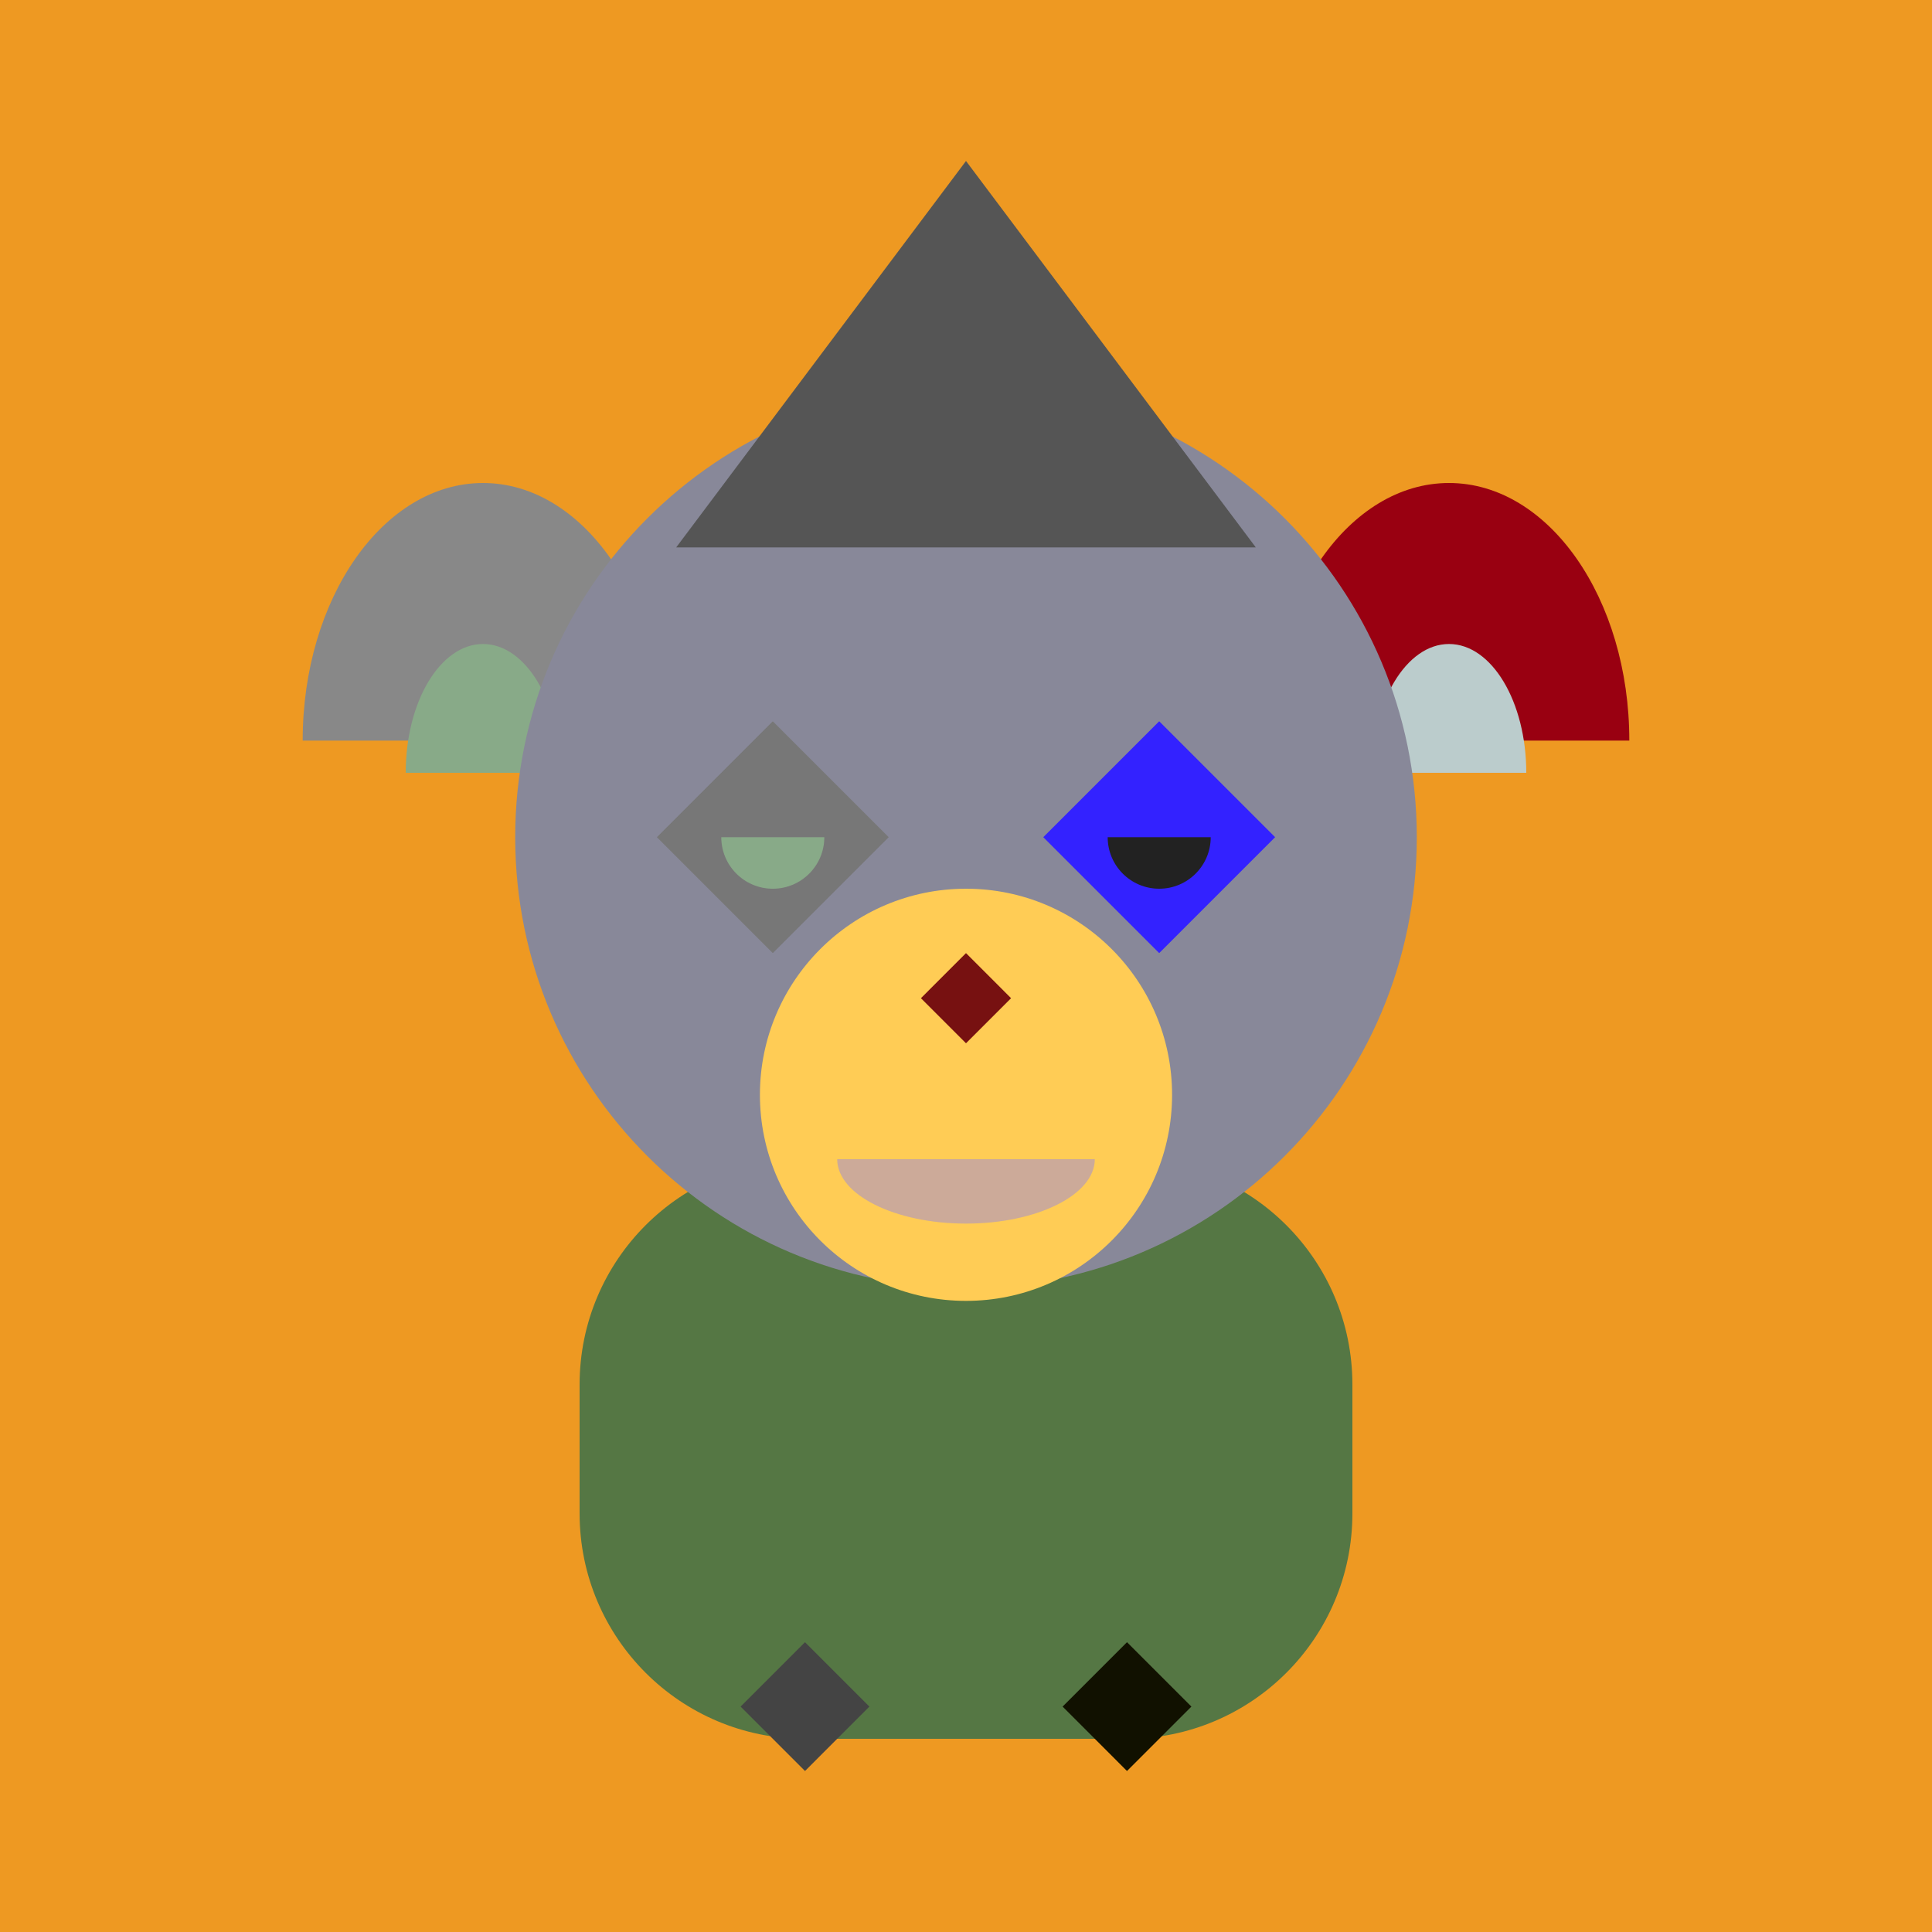
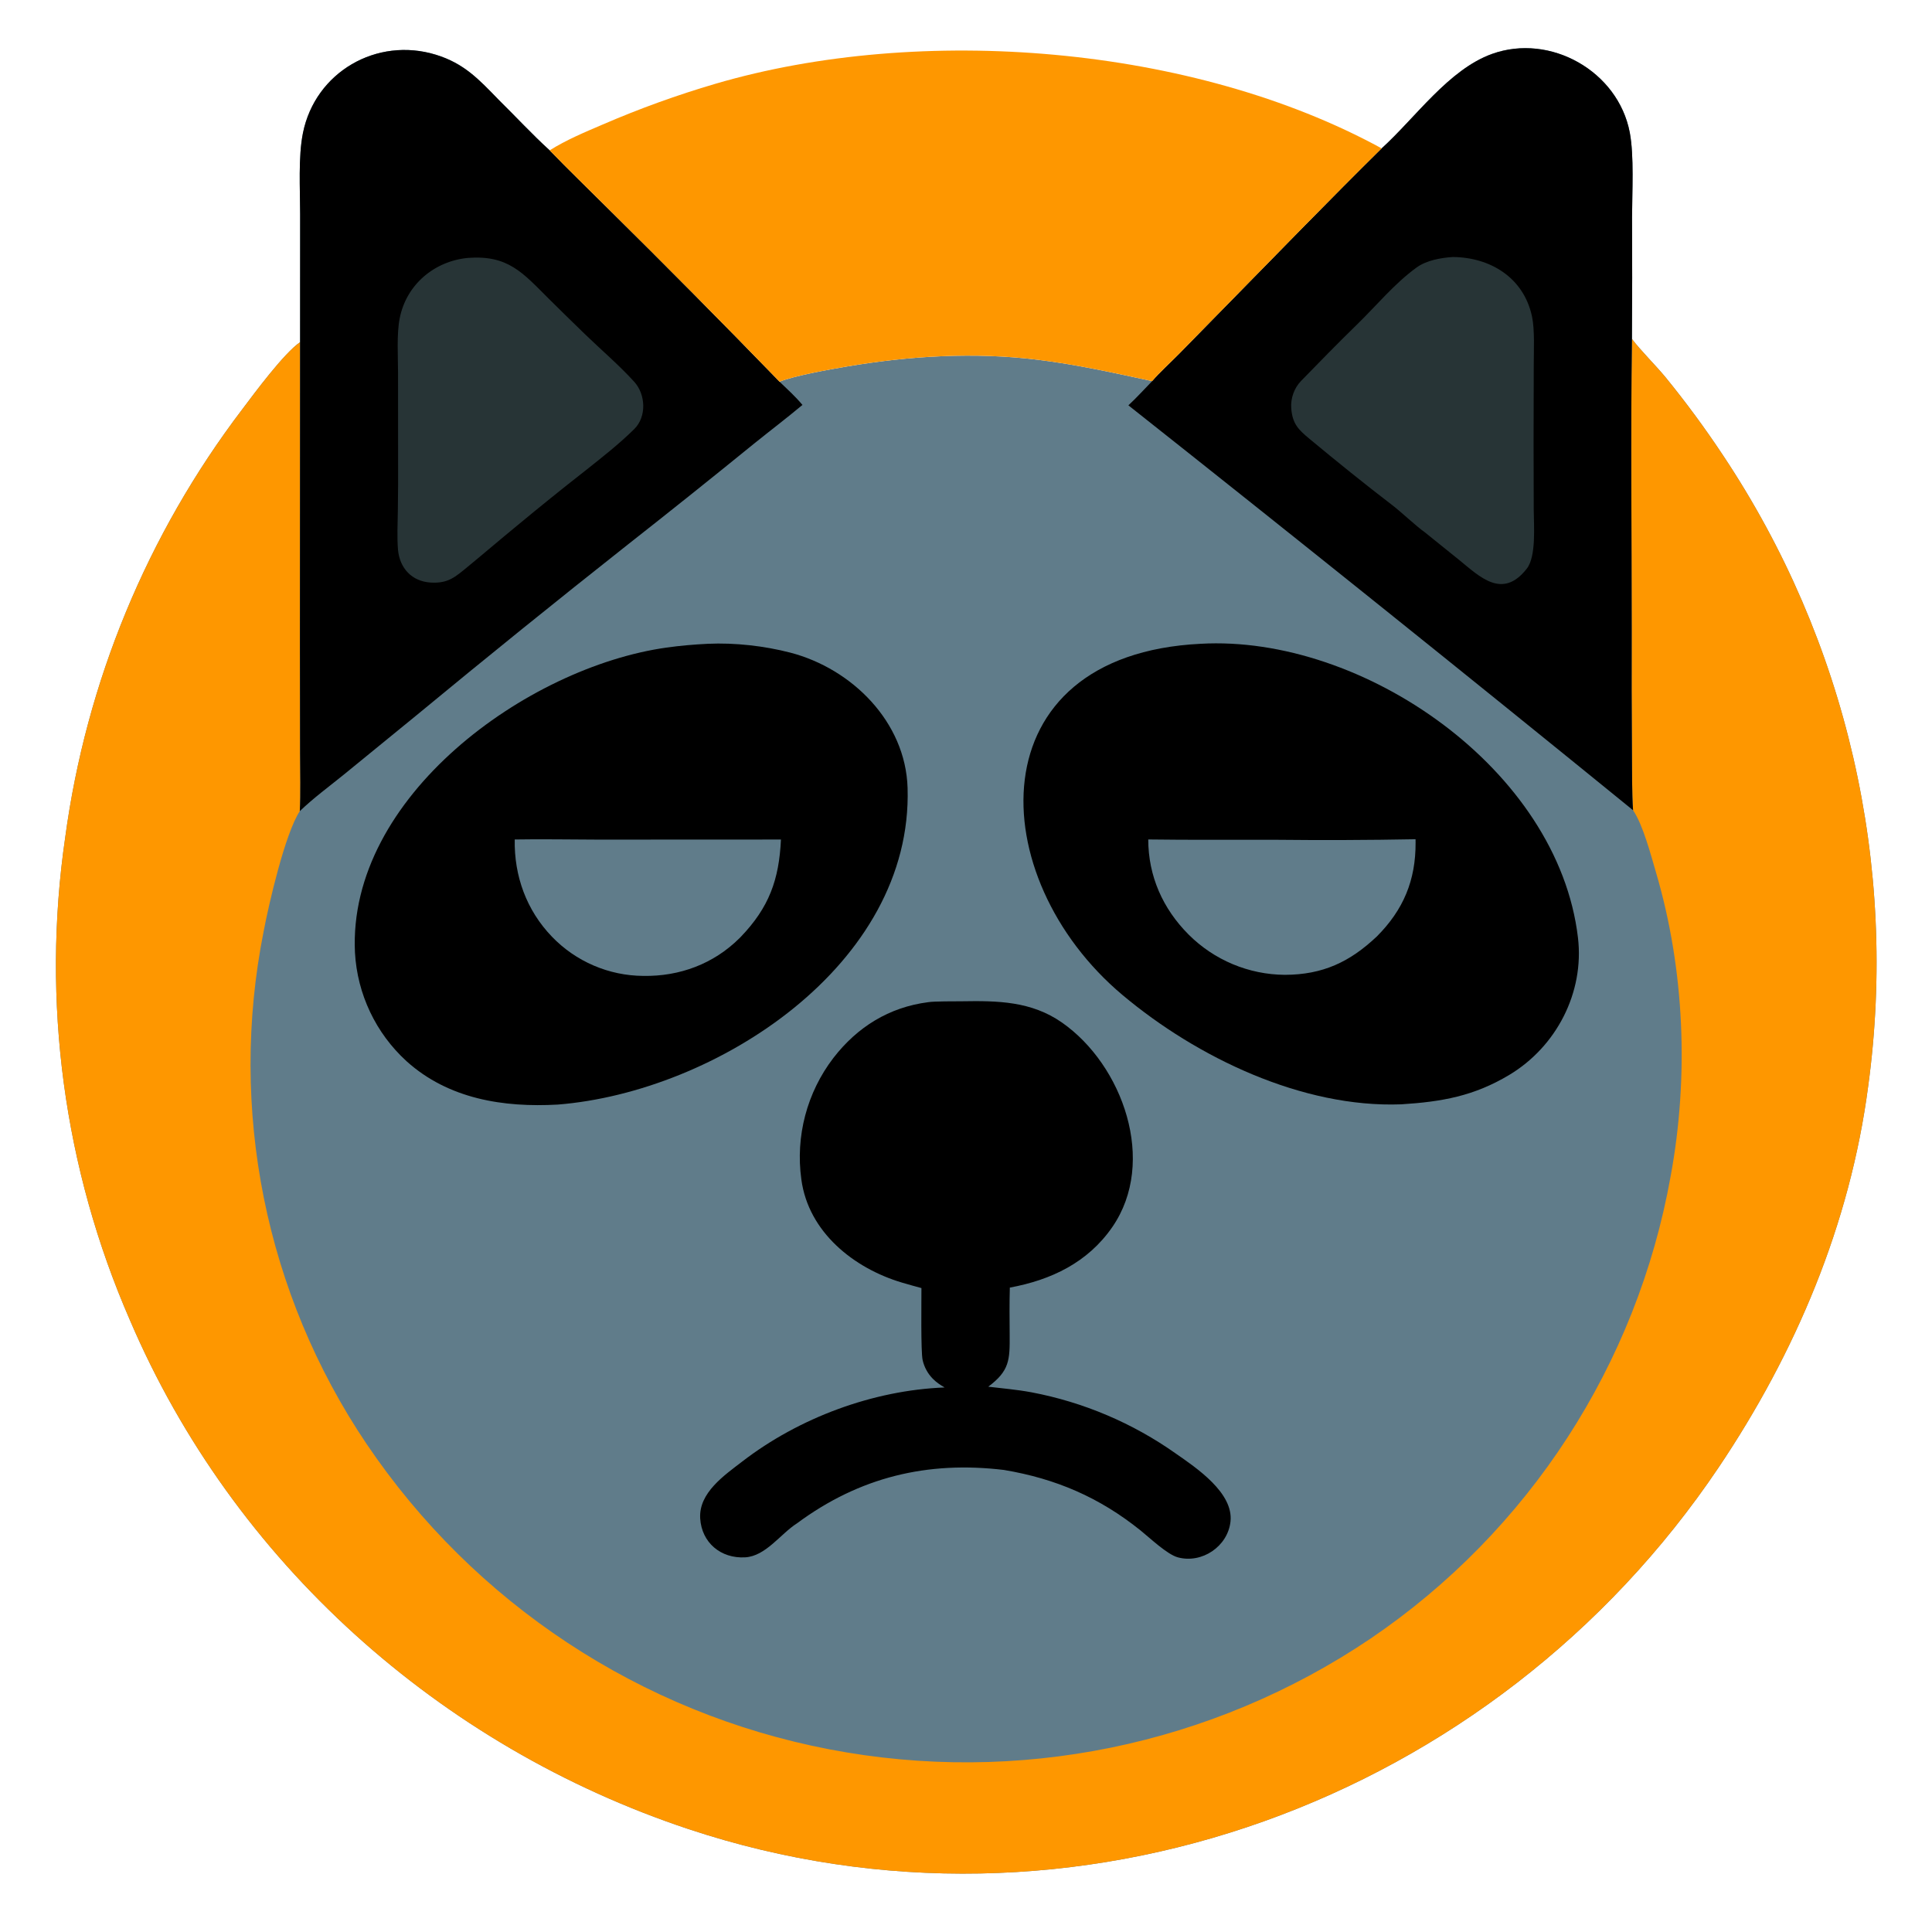
- <svg xmlns="http://www.w3.org/2000/svg" viewBox="0 0 300 300">
-   <rect width="100%" height="100%" fill="#EE9922" />
-   <rect x="90" y="180" width="120" height="90" rx="35" fill="#557744" />
-   <path d="M47 115 A 28 40 0 0 1 103 115" fill="#888888" />
-   <path d="M197 115 A 28 40 0 0 1 253 115" fill="#990011" />
-   <path d="M63 120 A 12 20 0 0 1 87 120" fill="#88AA88" />
-   <path d="M213 120 A 12 20 0 0 1 237 120" fill="#BBCCCC" />
-   <circle cx="150" cy="130" r="70" fill="#888899" />
-   <polygon points="150,25 105,85 195,85" fill="#555555" />
-   <polygon points="120,112 138,130 120,148 102,130" fill="#777777" />
-   <polygon points="180,112 198,130 180,148 162,130" fill="#3322FF" />
-   <path d="M112 130 A 8 8 0 0 0 128 130" fill="#88AA88" />
-   <path d="M172 130 A 8 8 0 0 0 188 130" fill="#222222" />
-   <circle cx="150" cy="170" r="32" fill="#FFCC55" />
-   <polygon points="150,148 157,155 150,162 143,155" fill="#771111" />
-   <path d="M130 180 A 20 10 0 0 0 170 180" fill="#CCAA99" />
-   <polygon points="125,255 135,265 125,275 115,265" fill="#444444" />
-   <polygon points="175,255 185,265 175,275 165,265" fill="#111100" />
+ <svg xmlns="http://www.w3.org/2000/svg" height="1024" preserveAspectRatio="none" style="display: block;" version="1.1" viewBox="0 0 2048 2048" width="1024">
+   <path d="M 0 0 L 2048 0 L 2048 2048 L 0 2048 L 0 0 z" fill="none" transform="translate(0,0)" />
+   <path d="M 1464.6 157.285 C 1500.45 124.784 1535.63 73.692 1581.55 57.179 C 1643.36 34.954 1715.23 75.478 1727.62 140.402 C 1732.33 165.187 1730.1 203.898 1730.04 230.016 C 1730.27 273.091 1730.24 316.167 1729.93 359.242 L 1730.59 360.127 C 1739.09 371.367 1754.91 387.138 1765.1 399.378 C 1786.9 426.066 1807.35 453.821 1826.39 482.538 C 1957.56 679.281 2012.31 917.173 1980.35 1151.46 C 1961.16 1297.98 1903.13 1434.68 1821.68 1555.74 C 1583.84 1909.23 1137.96 2074.49 730.006 1938.96 C 466.043 1851.27 247.165 1655.39 137.815 1399.59 C 67.621 1238.74 43.823 1061.46 69.111 887.793 C 91.346 722.885 155.965 566.56 256.66 434.085 C 269.859 416.54 300.889 374.554 318.12 362.688 L 318.157 226.905 C 318.145 200.569 316.025 166.298 321.147 140.93 C 334.176 76.408 399.32 38.781 461.989 57.998 C 491.834 67.15 507.418 83.921 528.535 105.711 C 546.237 123.114 564.354 142.753 582.67 159.352 C 602.442 179.927 623.243 199.822 643.457 220.019 C 705.085 280.881 766.046 342.416 826.328 404.613 C 841.925 398.251 880.361 391.458 897.608 388.527 C 964.481 377.163 1033.19 373.068 1100.66 381.425 C 1141.37 386.467 1181.27 395.314 1221.32 404.016 C 1229.3 394.683 1240.56 384.513 1249.39 375.576 L 1301.66 322.232 C 1355.06 267.776 1410.37 210.808 1464.6 157.285 z" fill="rgb(96,124,138)" transform="translate(0,0)" />
+   <path d="M 1729.93 359.242 L 1730.59 360.127 C 1739.09 371.367 1754.91 387.138 1765.1 399.378 C 1786.9 426.066 1807.35 453.821 1826.39 482.538 C 1957.56 679.281 2012.31 917.173 1980.35 1151.46 C 1961.16 1297.98 1903.13 1434.68 1821.68 1555.74 C 1583.84 1909.23 1137.96 2074.49 730.006 1938.96 C 466.043 1851.27 247.165 1655.39 137.815 1399.59 C 67.621 1238.74 43.823 1061.46 69.111 887.793 C 91.346 722.885 155.965 566.56 256.66 434.085 C 269.859 416.54 300.889 374.554 318.12 362.688 L 317.949 685.064 L 318.113 798.41 C 318.136 816.311 318.826 842.284 317.784 859.849 C 302.225 883.487 285.026 957.983 279.5 987.156 C 241.911 1175.63 281.195 1371.31 388.614 1530.67 C 502.591 1699.5 679.118 1815.97 879.17 1854.36 C 1078.38 1892.66 1284.66 1850.45 1452.82 1736.99 C 1620.58 1623.18 1735.29 1446.47 1770.94 1246.92 C 1790.44 1141.25 1785.78 1028.06 1755.56 925.238 C 1750.17 906.912 1741.64 874.188 1731.12 858.892 C 1729.81 841.925 1730.1 814.188 1729.92 796.438 C 1729.6 753.399 1729.52 710.358 1729.67 667.318 C 1729.69 565.211 1728.49 461.215 1729.93 359.242 z" fill="rgb(254,151,0)" transform="translate(0,0)" />
+   <path d="M 1464.6 157.285 C 1500.45 124.784 1535.63 73.692 1581.55 57.179 C 1643.36 34.954 1715.23 75.478 1727.62 140.402 C 1732.33 165.187 1730.1 203.898 1730.04 230.016 C 1730.27 273.091 1730.24 316.167 1729.93 359.242 C 1728.49 461.215 1729.69 565.211 1729.67 667.318 C 1729.52 710.358 1729.6 753.399 1729.92 796.438 C 1730.1 814.188 1729.81 841.925 1731.12 858.892 C 1553.76 714.625 1375.43 571.546 1196.14 429.666 C 1204.07 422.36 1213.63 411.968 1221.32 404.016 C 1229.3 394.683 1240.56 384.513 1249.39 375.576 L 1301.66 322.232 C 1355.06 267.776 1410.37 210.808 1464.6 157.285 z" fill="rgb(0,0,0)" transform="translate(0,0)" />
+   <path d="M 1539.93 272.444 C 1579.52 272.723 1615.11 294.078 1623.97 335.393 C 1627.04 349.707 1625.82 371.868 1625.84 387.019 L 1625.65 468.942 L 1625.82 540.283 C 1625.88 557.144 1628.67 589.691 1618.46 602.797 C 1592.69 635.879 1568.57 611.298 1546.82 593.626 L 1509.79 563.79 C 1502.41 558.811 1485.07 542.522 1476.33 535.84 C 1446.37 512.925 1416.81 489.017 1387.79 464.927 C 1376.07 455.2 1369.99 449.029 1368.76 432.679 C 1367.98 422.384 1371.89 411.288 1379.16 403.826 C 1398.68 383.807 1418.01 363.905 1438.1 344.378 C 1458.77 324.301 1478.37 300.359 1501.67 283.541 C 1512.2 275.934 1527.3 273.282 1539.93 272.444 z" fill="rgb(39,52,54)" transform="translate(0,0)" />
+   <path d="M 318.12 362.688 L 318.157 226.905 C 318.145 200.569 316.025 166.298 321.147 140.93 C 334.176 76.408 399.32 38.781 461.989 57.998 C 491.834 67.15 507.418 83.921 528.535 105.711 C 546.237 123.114 564.354 142.753 582.67 159.352 C 602.442 179.927 623.243 199.822 643.457 220.019 C 705.085 280.881 766.046 342.416 826.328 404.613 C 834.742 412.675 843.154 420.302 850.634 429.232 C 833.853 443.271 816.42 456.493 799.376 470.232 C 755.048 506.291 710.415 541.974 665.482 577.276 C 589.975 636.905 515.132 697.37 440.968 758.661 L 364.265 821.281 C 348.308 834.207 332.68 845.59 317.784 859.849 C 318.826 842.284 318.136 816.311 318.113 798.41 L 317.949 685.064 L 318.12 362.688 z" fill="rgb(0,0,0)" transform="translate(0,0)" />
+   <path d="M 495.918 273.397 C 538.399 270.167 553.908 288.912 581.327 316.282 C 594.092 328.934 606.931 341.51 619.844 354.012 C 637.237 370.889 656.228 386.953 672.386 404.792 C 684.408 418.063 685.669 441.657 672.359 454.803 C 656.386 470.578 638.454 484.636 620.871 498.58 C 596.142 517.928 571.696 537.634 547.54 557.693 C 530.18 571.911 513.203 586.503 495.859 600.737 C 482.635 611.591 475.108 618.677 456.516 617.533 C 436.602 616.309 423.773 602.405 421.897 582.863 C 420.793 569.329 421.525 554.721 421.737 540.992 C 422.031 522.332 422.118 503.67 421.998 485.008 L 421.955 395.544 C 421.921 377.942 420.393 354.385 423.65 337.636 C 430.684 301.458 460.58 276.824 495.918 273.397 z" fill="rgb(39,52,54)" transform="translate(0,0)" />
+   <path d="M 750.395 682.448 C 778.772 681.127 810.363 684.694 837.739 691.817 C 903.005 708.8 959.99 765.133 962.084 835.305 C 967.678 1022.75 759.165 1157.52 591.248 1170.9 C 533.691 1174.12 475.425 1165 430.973 1124.95 C 398.348 1095.19 378.707 1053.81 376.275 1009.72 C 368.365 844.76 558.676 707.208 706.505 686.467 C 721.349 684.384 735.445 683.178 750.395 682.448 z" fill="rgb(0,0,0)" transform="translate(0,0)" />
+   <path d="M 545.643 889.89 C 574.33 889.362 604.993 889.996 633.911 890.032 L 827.838 889.942 C 825.841 932.452 815.325 961.881 785.098 993.286 L 783.825 994.57 C 756.318 1021.83 720.508 1035.1 681.993 1034.5 C 645.373 1034.29 610.395 1019.27 585.022 992.867 C 558.075 964.845 544.913 928.521 545.643 889.89 z" fill="rgb(96,124,138)" transform="translate(0,0)" />
+   <path d="M 1272.66 682.44 C 1444.14 672.686 1651.66 815.165 1672.71 994.011 C 1679.57 1052.26 1649.75 1109.54 1599.92 1139.43 C 1562.42 1161.92 1528.36 1167.94 1485.33 1170.63 C 1380.52 1174.58 1268.81 1120.98 1189.96 1054.8 C 1041.49 930.189 1034.43 694.279 1272.66 682.44 z" fill="rgb(0,0,0)" transform="translate(0,0)" />
+   <path d="M 1217.19 889.861 C 1261.54 890.463 1306.78 890.101 1351.19 890.195 C 1400.98 890.736 1450.76 890.548 1500.54 889.629 C 1500.56 890.765 1500.58 891.901 1500.58 893.038 C 1500.8 933.3 1487.59 964.488 1459.57 992.619 C 1430.95 1019.69 1402.26 1033.26 1361.98 1033.36 C 1323.65 1033.09 1286.98 1017.72 1259.9 990.595 C 1232.6 963.188 1217.24 928.704 1217.19 889.861 z" fill="rgb(96,124,138)" transform="translate(0,0)" />
+   <path d="M 983.743 1062.38 C 990.431 1061.28 1011.92 1061.49 1019.4 1061.4 C 1057.3 1060.75 1093.18 1061.2 1125.77 1083.97 C 1190.19 1128.98 1226.84 1231.58 1179.07 1300.76 C 1153.18 1338.25 1114.35 1356.83 1070.46 1364.9 C 1069.98 1381 1070.17 1398.93 1070.29 1415.04 C 1070.49 1441.59 1070.19 1453.12 1047.6 1469.95 C 1063.83 1471.93 1076.93 1472.88 1093.3 1475.88 C 1148.48 1486.32 1200.76 1508.51 1246.6 1540.96 C 1268.57 1556.23 1307.74 1582.62 1304.37 1612.97 C 1301.44 1639.36 1274.07 1657.77 1248.53 1650.84 C 1237.19 1647.76 1218.92 1630.27 1208.8 1622.15 C 1165.34 1587.29 1119.3 1567.45 1064.23 1558.21 C 983.15 1548.46 911.037 1565.76 844.822 1614.81 C 827.373 1625.9 811.779 1649.65 789.808 1650.85 C 764.039 1652.26 743.813 1635.21 742.233 1609.62 C 740.552 1582.39 767.91 1563.83 786.964 1549.16 C 847.053 1502.88 925.557 1473.7 1001.35 1470.77 C 996.729 1468.11 992.594 1465.38 988.831 1461.54 C 983.446 1456.08 979.702 1449.21 978.024 1441.72 C 976.001 1432.54 976.822 1378.84 976.76 1365.41 C 969.827 1363.53 962.902 1361.62 956.018 1359.57 C 904.864 1344.32 856.886 1305.94 849.454 1250.19 C 843.139 1204.49 855.36 1158.15 883.395 1121.51 C 908.791 1088.62 942.415 1067.74 983.743 1062.38 z" fill="rgb(0,0,0)" transform="translate(0,0)" />
+   <path d="M 582.67 159.352 C 600.331 148.291 619.85 140.125 638.985 131.955 C 677.897 115.129 717.806 100.708 758.487 88.775 C 976.024 25.042 1264.44 47.881 1464.6 157.285 C 1410.37 210.808 1355.06 267.776 1301.66 322.232 L 1249.39 375.576 C 1240.56 384.513 1229.3 394.683 1221.32 404.016 C 1181.27 395.314 1141.37 386.467 1100.66 381.425 C 1033.19 373.068 964.481 377.163 897.608 388.527 C 880.361 391.458 841.925 398.251 826.328 404.613 C 766.046 342.416 705.085 280.881 643.457 220.019 C 623.243 199.822 602.442 179.927 582.67 159.352 z" fill="rgb(254,151,0)" transform="translate(0,0)" />
</svg>
